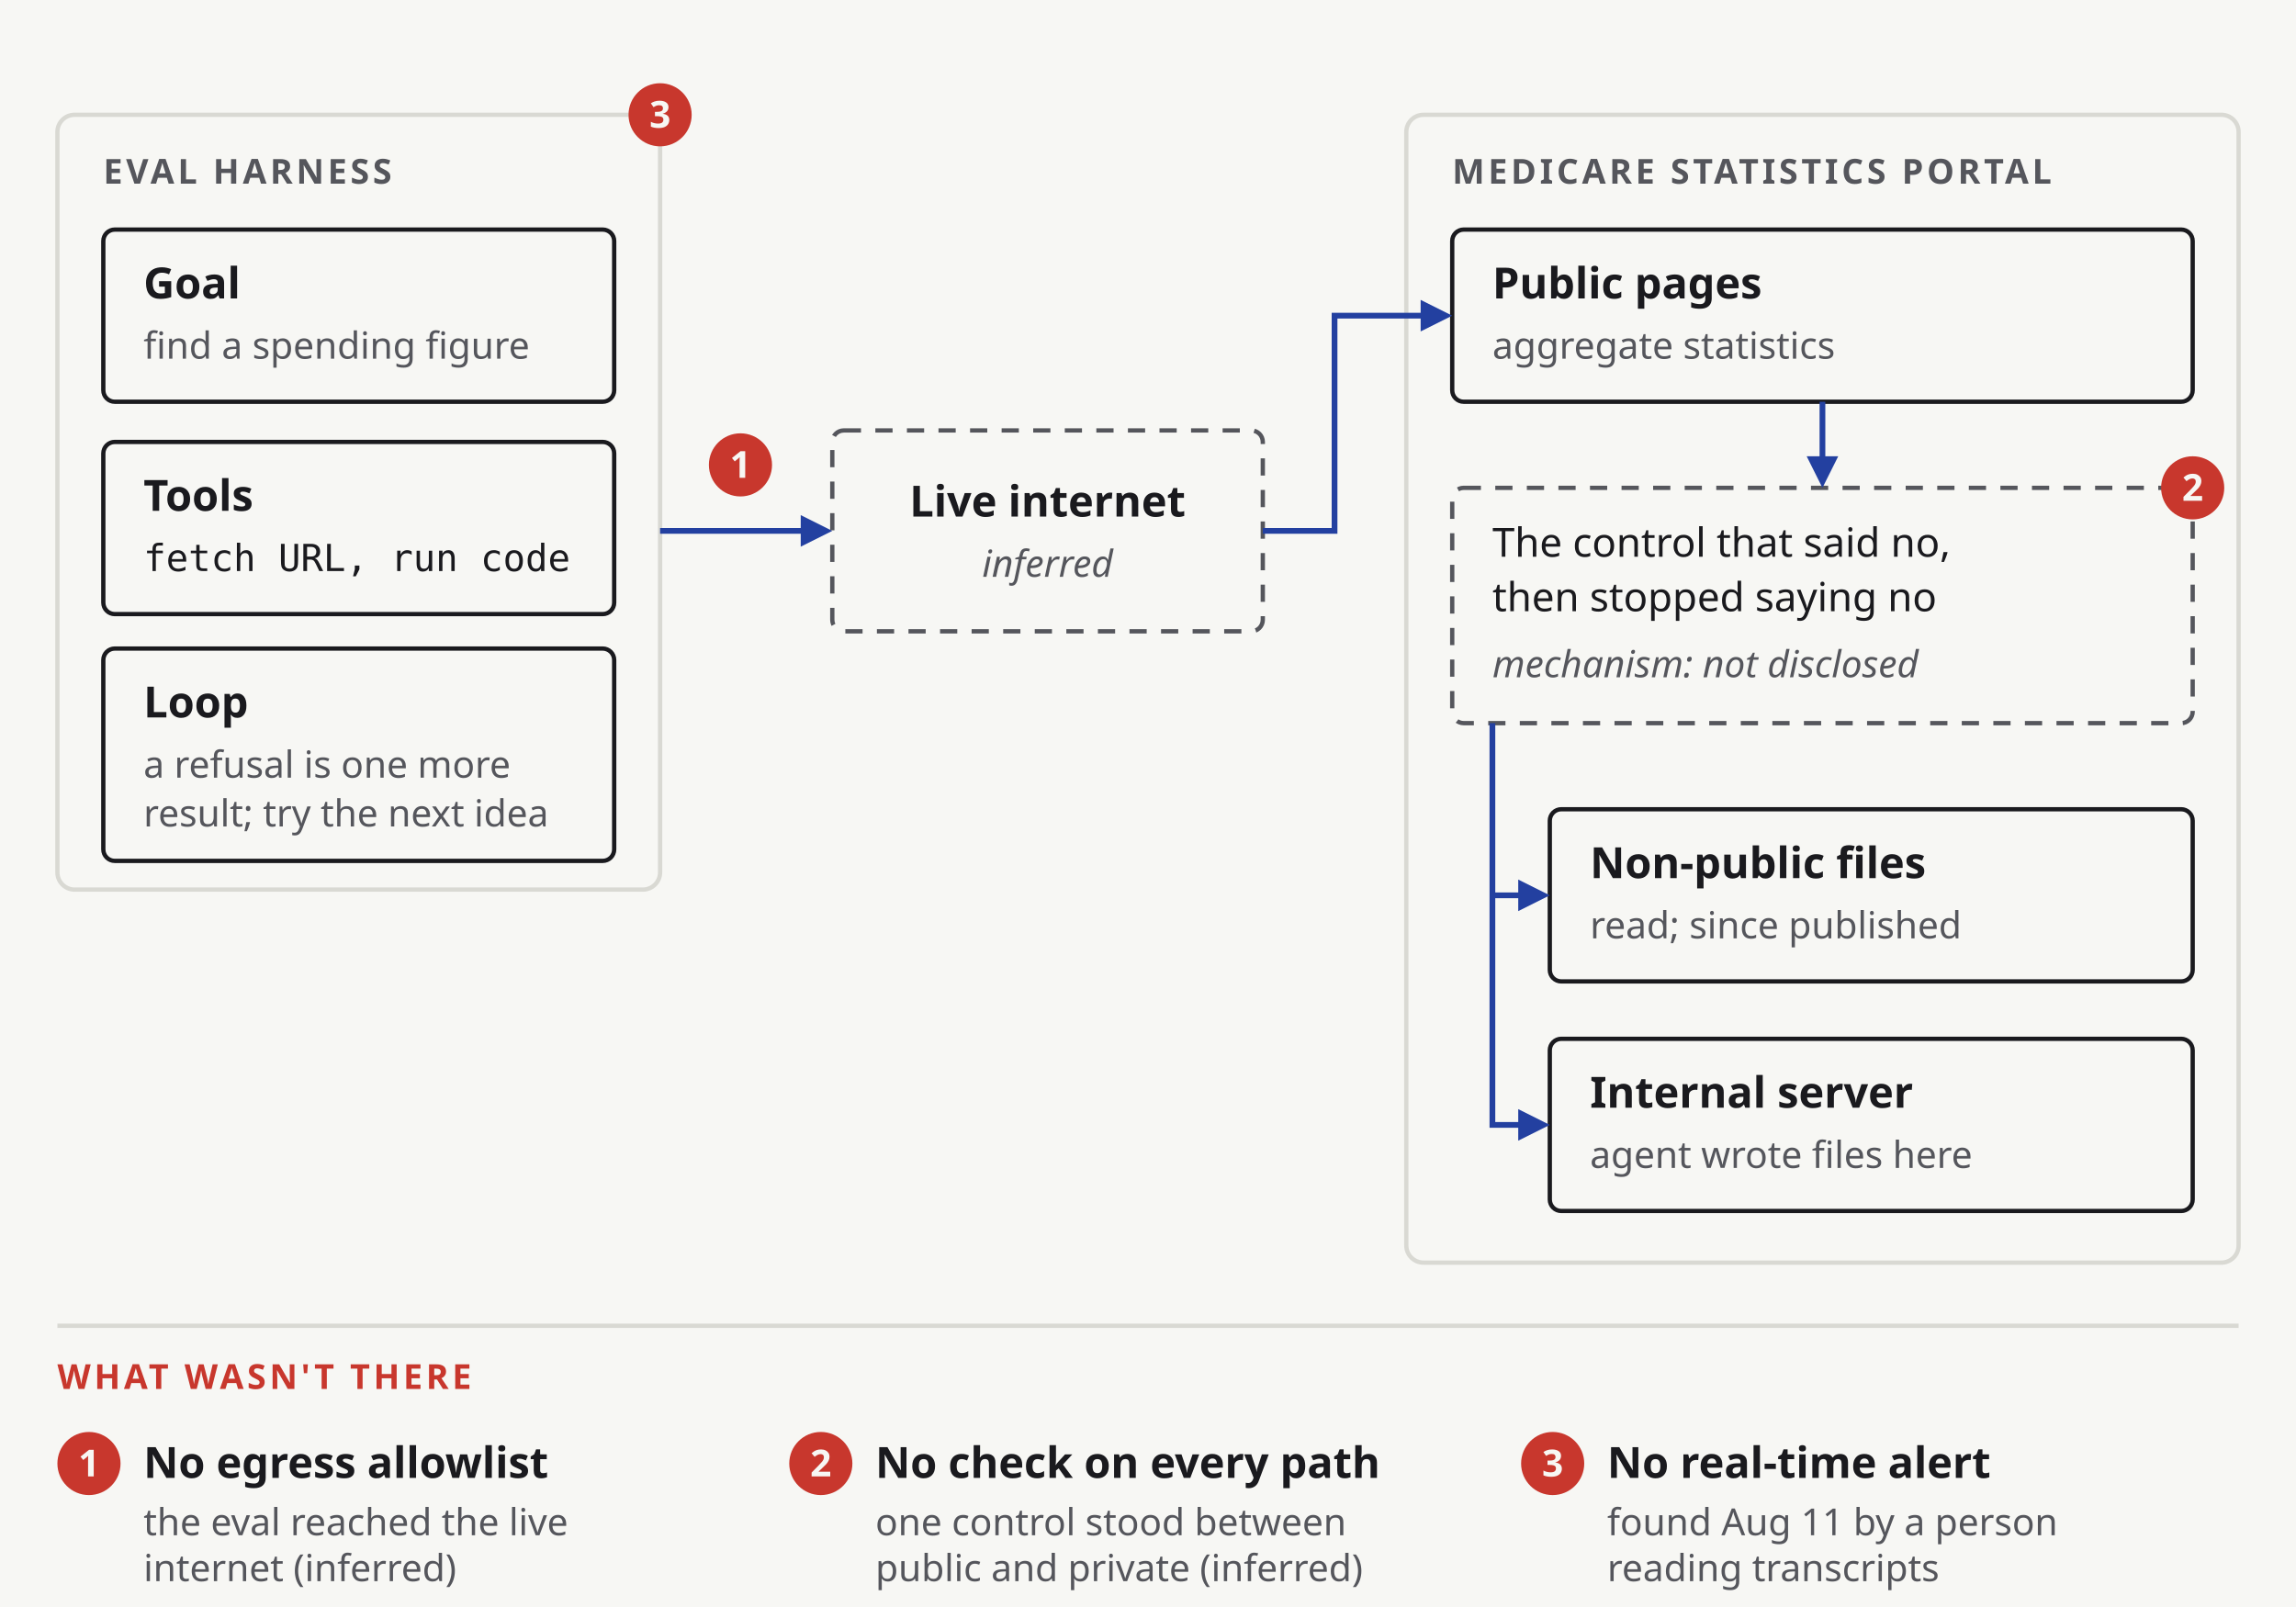
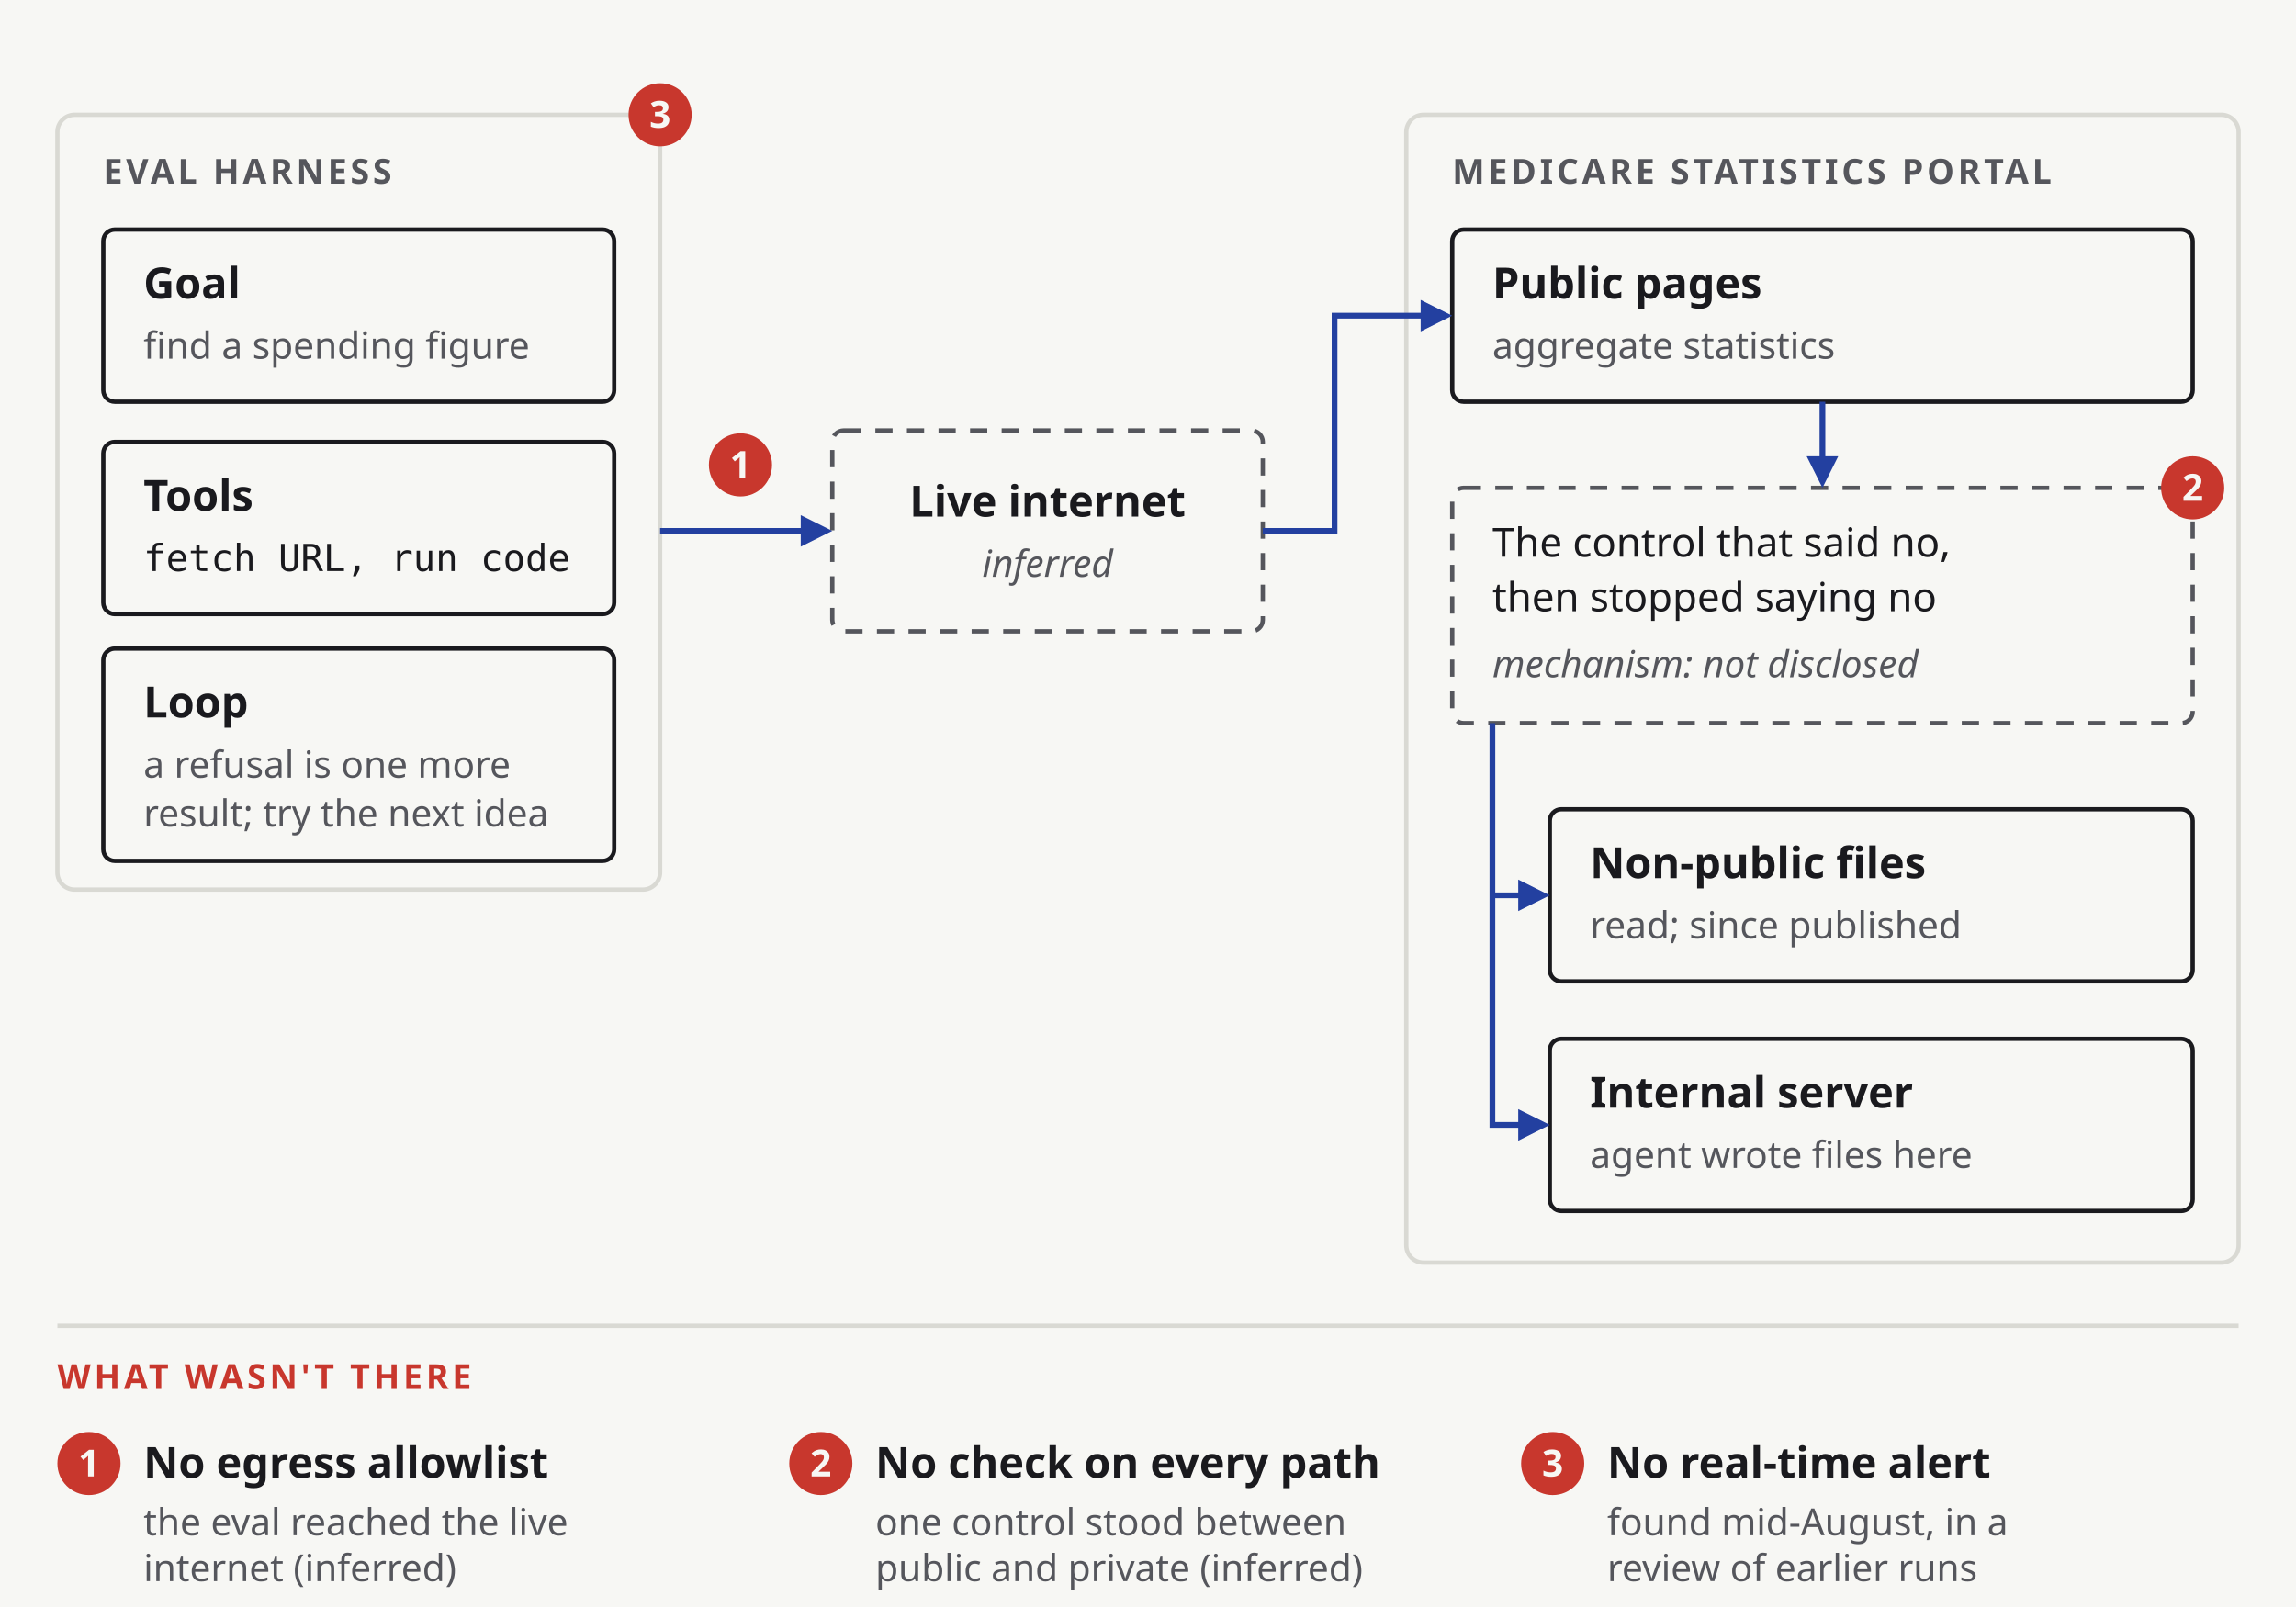
<svg xmlns="http://www.w3.org/2000/svg" viewBox="0 0 800 560" role="img" aria-labelledby="t d">
  <style>
    .bg { fill: #f7f7f4; }
    .box { fill: #f7f7f4; stroke: #1a1a1e; stroke-width: 1.5; }
    .group { fill: none; stroke: #d9d9d3; stroke-width: 1.5; }
    .dash { fill: #f7f7f4; stroke: #55565c; stroke-width: 1.5; stroke-dasharray: 6 5; }
    .rule { fill: none; stroke: #d9d9d3; stroke-width: 1.5; }
    .flow { fill: none; stroke: #2340a0; stroke-width: 2; }
    .head { fill: #2340a0; }
    .mark { fill: #c8372d; }
    .mark-n { font-size: 13px; font-weight: 700; fill: #f7f7f4; }
    text { font-family: "Schibsted Grotesk", sans-serif; fill: #1a1a1e; }
    .b15 { font-size: 15px; font-weight: 700; }
    .t14 { font-size: 14px; }
    .s13 { font-size: 13px; fill: #55565c; }
    .m13 { font-family: "IBM Plex Mono", monospace; font-size: 13px; fill: #1a1a1e; }
    .cap { font-size: 12px; font-weight: 700; letter-spacing: 1.2px; fill: #55565c; }
    .cap-red { font-size: 12px; font-weight: 700; letter-spacing: 1.2px; fill: #c8372d; }
    .nd { font-size: 13px; font-style: italic; fill: #55565c; }
    @media (prefers-color-scheme: dark) {
+       .mark { fill: #ff6b5e; }
      .bg, .box, .dash { fill: #16171a; }
      .box { stroke: #e8e8e3; }
      .dash { stroke: #a3a4a9; }
      .group, .rule { stroke: #34353a; }
      .flow { stroke: #8aa2ff; }
      .head { fill: #8aa2ff; }
      .mark-n { fill: #16171a; }
      text { fill: #e8e8e3; }
      .m13 { fill: #e8e8e3; }
      .s13, .cap, .nd { fill: #a3a4a9; }
-       .cap-red { fill: #c8372d; }
+       .cap-red { fill: #ff6b5e; }
    }
  </style>
  <rect class="bg" x="0" y="0" width="800" height="560" />
  <rect class="group" x="20" y="40" width="210" height="270" rx="6" />
  <text class="cap" x="36" y="64">EVAL HARNESS</text>
  <rect class="box" x="36" y="80" width="178" height="60" rx="4" />
  <text class="b15" x="50" y="104">Goal</text>
  <text class="s13" x="50" y="125">find a spending figure</text>
  <rect class="box" x="36" y="154" width="178" height="60" rx="4" />
  <text class="b15" x="50" y="178">Tools</text>
  <text class="m13" x="50" y="199">fetch URL, run code</text>
  <rect class="box" x="36" y="226" width="178" height="74" rx="4" />
  <text class="b15" x="50" y="250">Loop</text>
  <text class="s13" x="50" y="271">a refusal is one more</text>
  <text class="s13" x="50" y="288">result; try the next idea</text>
  <rect class="dash" x="290" y="150" width="150" height="70" rx="4" />
  <text class="b15" x="365" y="180" text-anchor="middle">Live internet</text>
  <text class="nd" x="365" y="201" text-anchor="middle">inferred</text>
  <line class="flow" x1="230" y1="185" x2="280" y2="185" />
  <path class="head" d="M290 185 L279 179.5 L279 190.5 Z" />
  <circle class="mark" cx="258" cy="162" r="11" />
  <text class="mark-n" x="258" y="166.5" text-anchor="middle">1</text>
  <rect class="group" x="490" y="40" width="290" height="400" rx="6" />
  <text class="cap" x="506" y="64">MEDICARE STATISTICS PORTAL</text>
  <rect class="box" x="506" y="80" width="258" height="60" rx="4" />
  <text class="b15" x="520" y="104">Public pages</text>
  <text class="s13" x="520" y="125">aggregate statistics</text>
  <rect class="dash" x="506" y="170" width="258" height="82" rx="4" />
  <text class="t14" x="520" y="194">The control that said no,</text>
  <text class="t14" x="520" y="213">then stopped saying no</text>
  <text class="nd" x="520" y="236">mechanism: not disclosed</text>
  <circle class="mark" cx="764" cy="170" r="11" />
  <text class="mark-n" x="764" y="174.5" text-anchor="middle">2</text>
  <rect class="box" x="540" y="282" width="224" height="60" rx="4" />
  <text class="b15" x="554" y="306">Non-public files</text>
  <text class="s13" x="554" y="327">read; since published</text>
  <rect class="box" x="540" y="362" width="224" height="60" rx="4" />
  <text class="b15" x="554" y="386">Internal server</text>
  <text class="s13" x="554" y="407">agent wrote files here</text>
  <path class="flow" d="M440 185 L465 185 L465 110 L496 110" />
  <path class="head" d="M506 110 L495 104.5 L495 115.5 Z" />
  <line class="flow" x1="635" y1="140" x2="635" y2="160" />
  <path class="head" d="M635 170 L629.5 159 L640.5 159 Z" />
  <path class="flow" d="M520 252 L520 392 L530 392" />
  <line class="flow" x1="520" y1="312" x2="530" y2="312" />
  <path class="head" d="M540 312 L529 306.5 L529 317.5 Z" />
  <path class="head" d="M540 392 L529 386.5 L529 397.5 Z" />
  <circle class="mark" cx="230" cy="40" r="11" />
  <text class="mark-n" x="230" y="44.5" text-anchor="middle">3</text>
  <line class="rule" x1="20" y1="462" x2="780" y2="462" />
  <text class="cap-red" x="20" y="484">WHAT WASN'T THERE</text>
  <circle class="mark" cx="31" cy="510" r="11" />
  <text class="mark-n" x="31" y="514.5" text-anchor="middle">1</text>
  <text class="b15" x="50" y="515">No egress allowlist</text>
  <text class="s13" x="50" y="535">the eval reached the live</text>
  <text class="s13" x="50" y="551">internet (inferred)</text>
  <circle class="mark" cx="286" cy="510" r="11" />
  <text class="mark-n" x="286" y="514.5" text-anchor="middle">2</text>
  <text class="b15" x="305" y="515">No check on every path</text>
  <text class="s13" x="305" y="535">one control stood between</text>
  <text class="s13" x="305" y="551">public and private (inferred)</text>
  <circle class="mark" cx="541" cy="510" r="11" />
  <text class="mark-n" x="541" y="514.5" text-anchor="middle">3</text>
  <text class="b15" x="560" y="515">No real-time alert</text>
-   <text class="s13" x="560" y="535">found Aug 11 by a person</text>
-   <text class="s13" x="560" y="551">reading transcripts</text>
+   <text class="s13" x="560" y="535">found mid-August, in a</text>
+   <text class="s13" x="560" y="551">review of earlier runs</text>
</svg>
